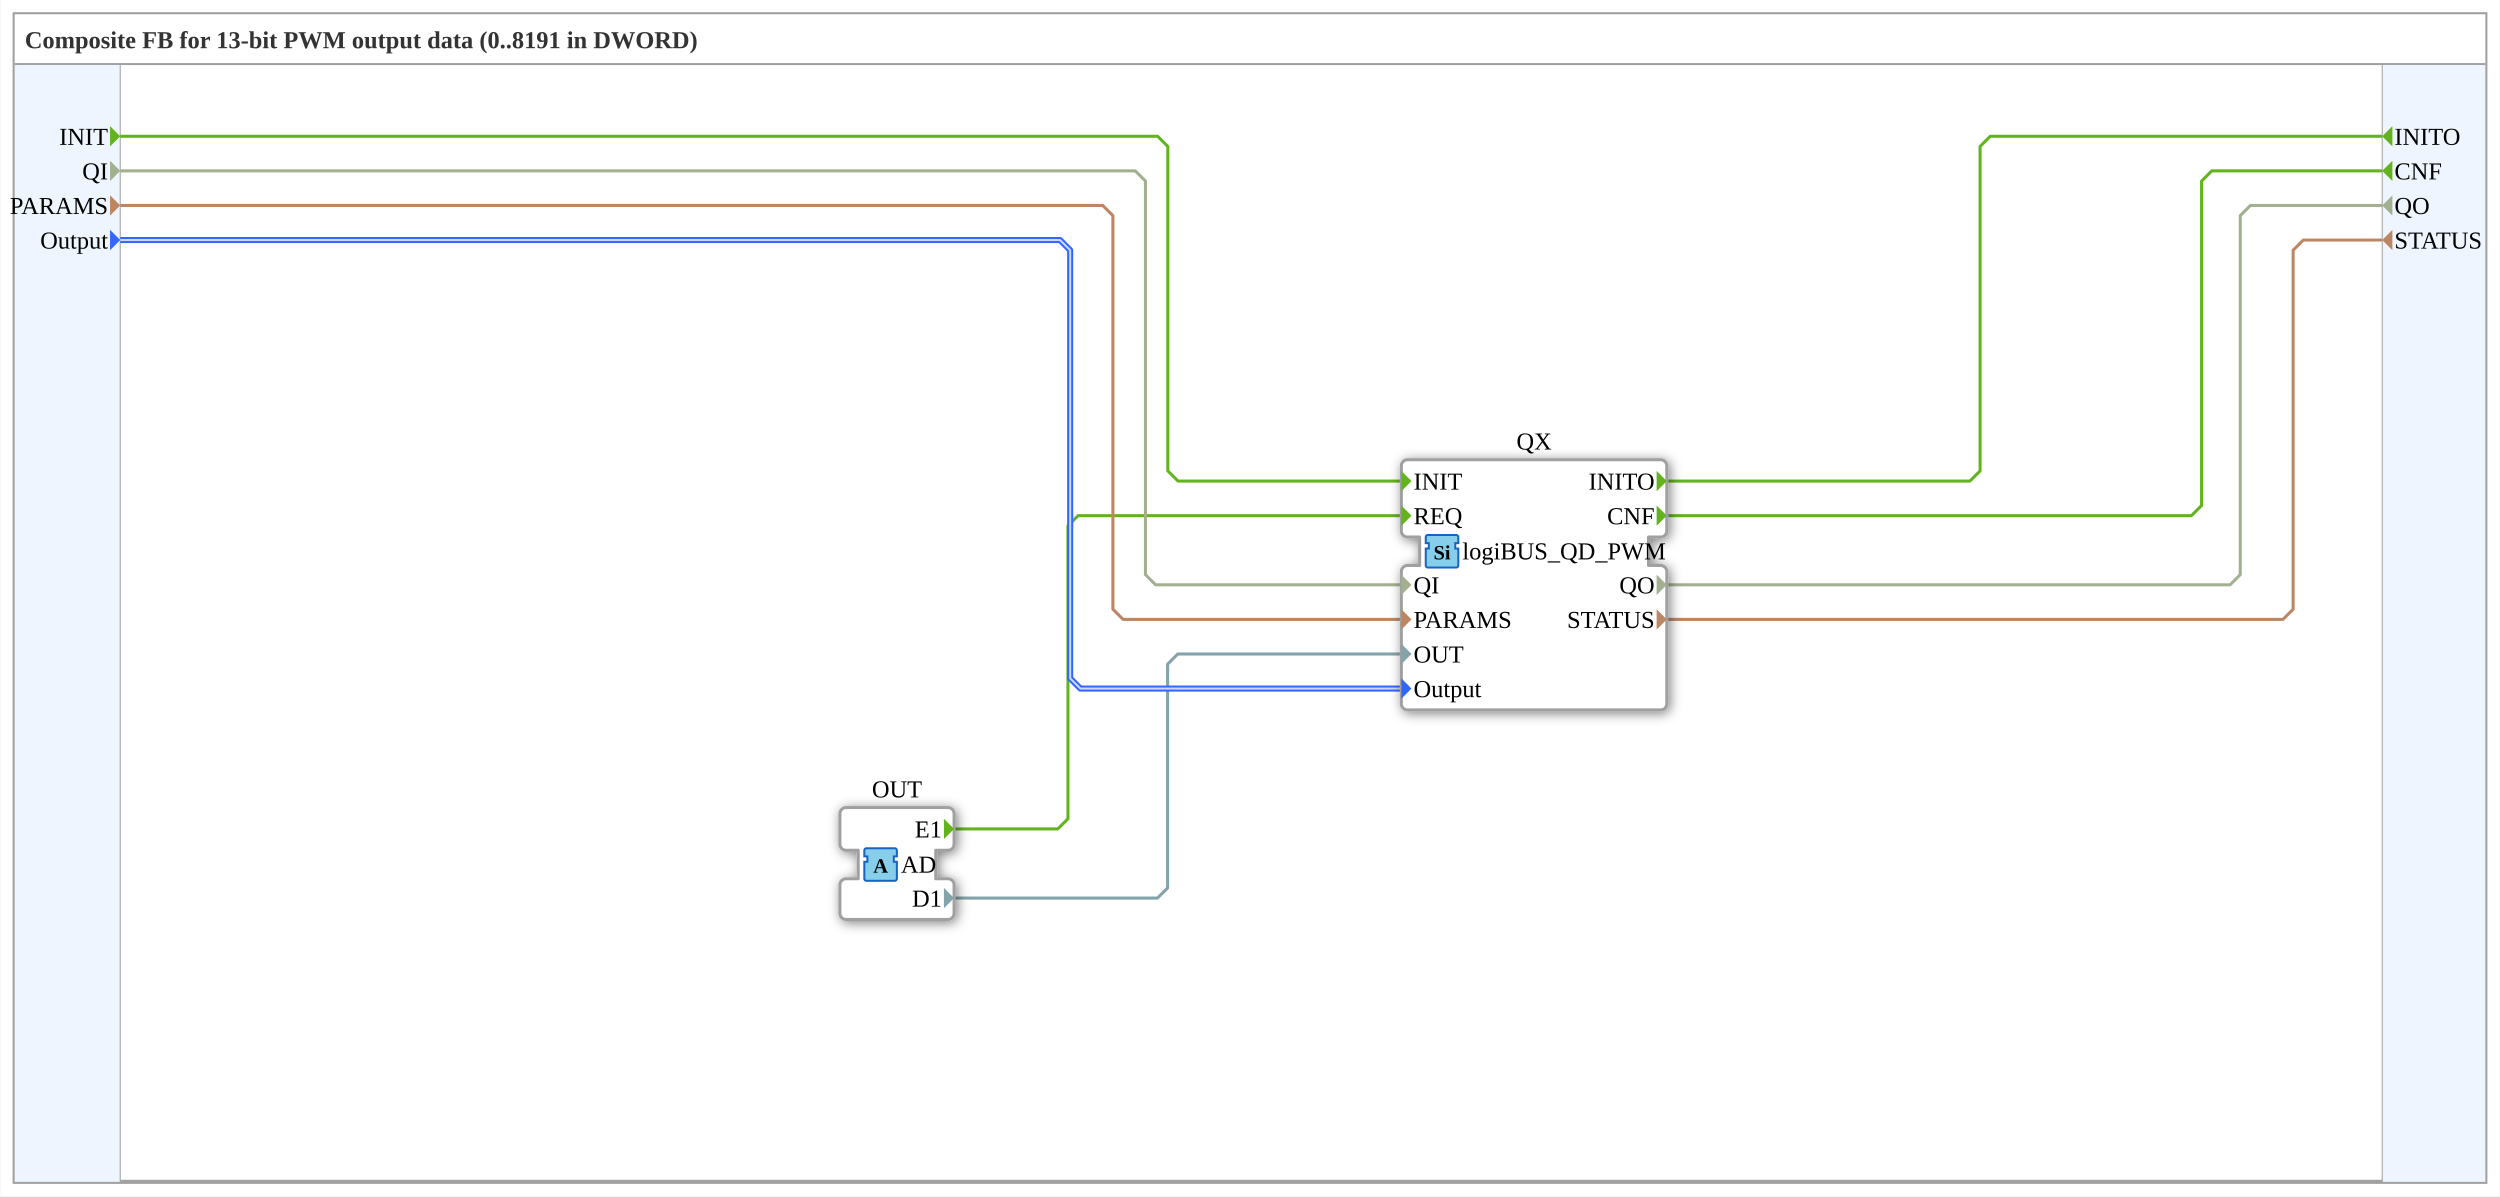
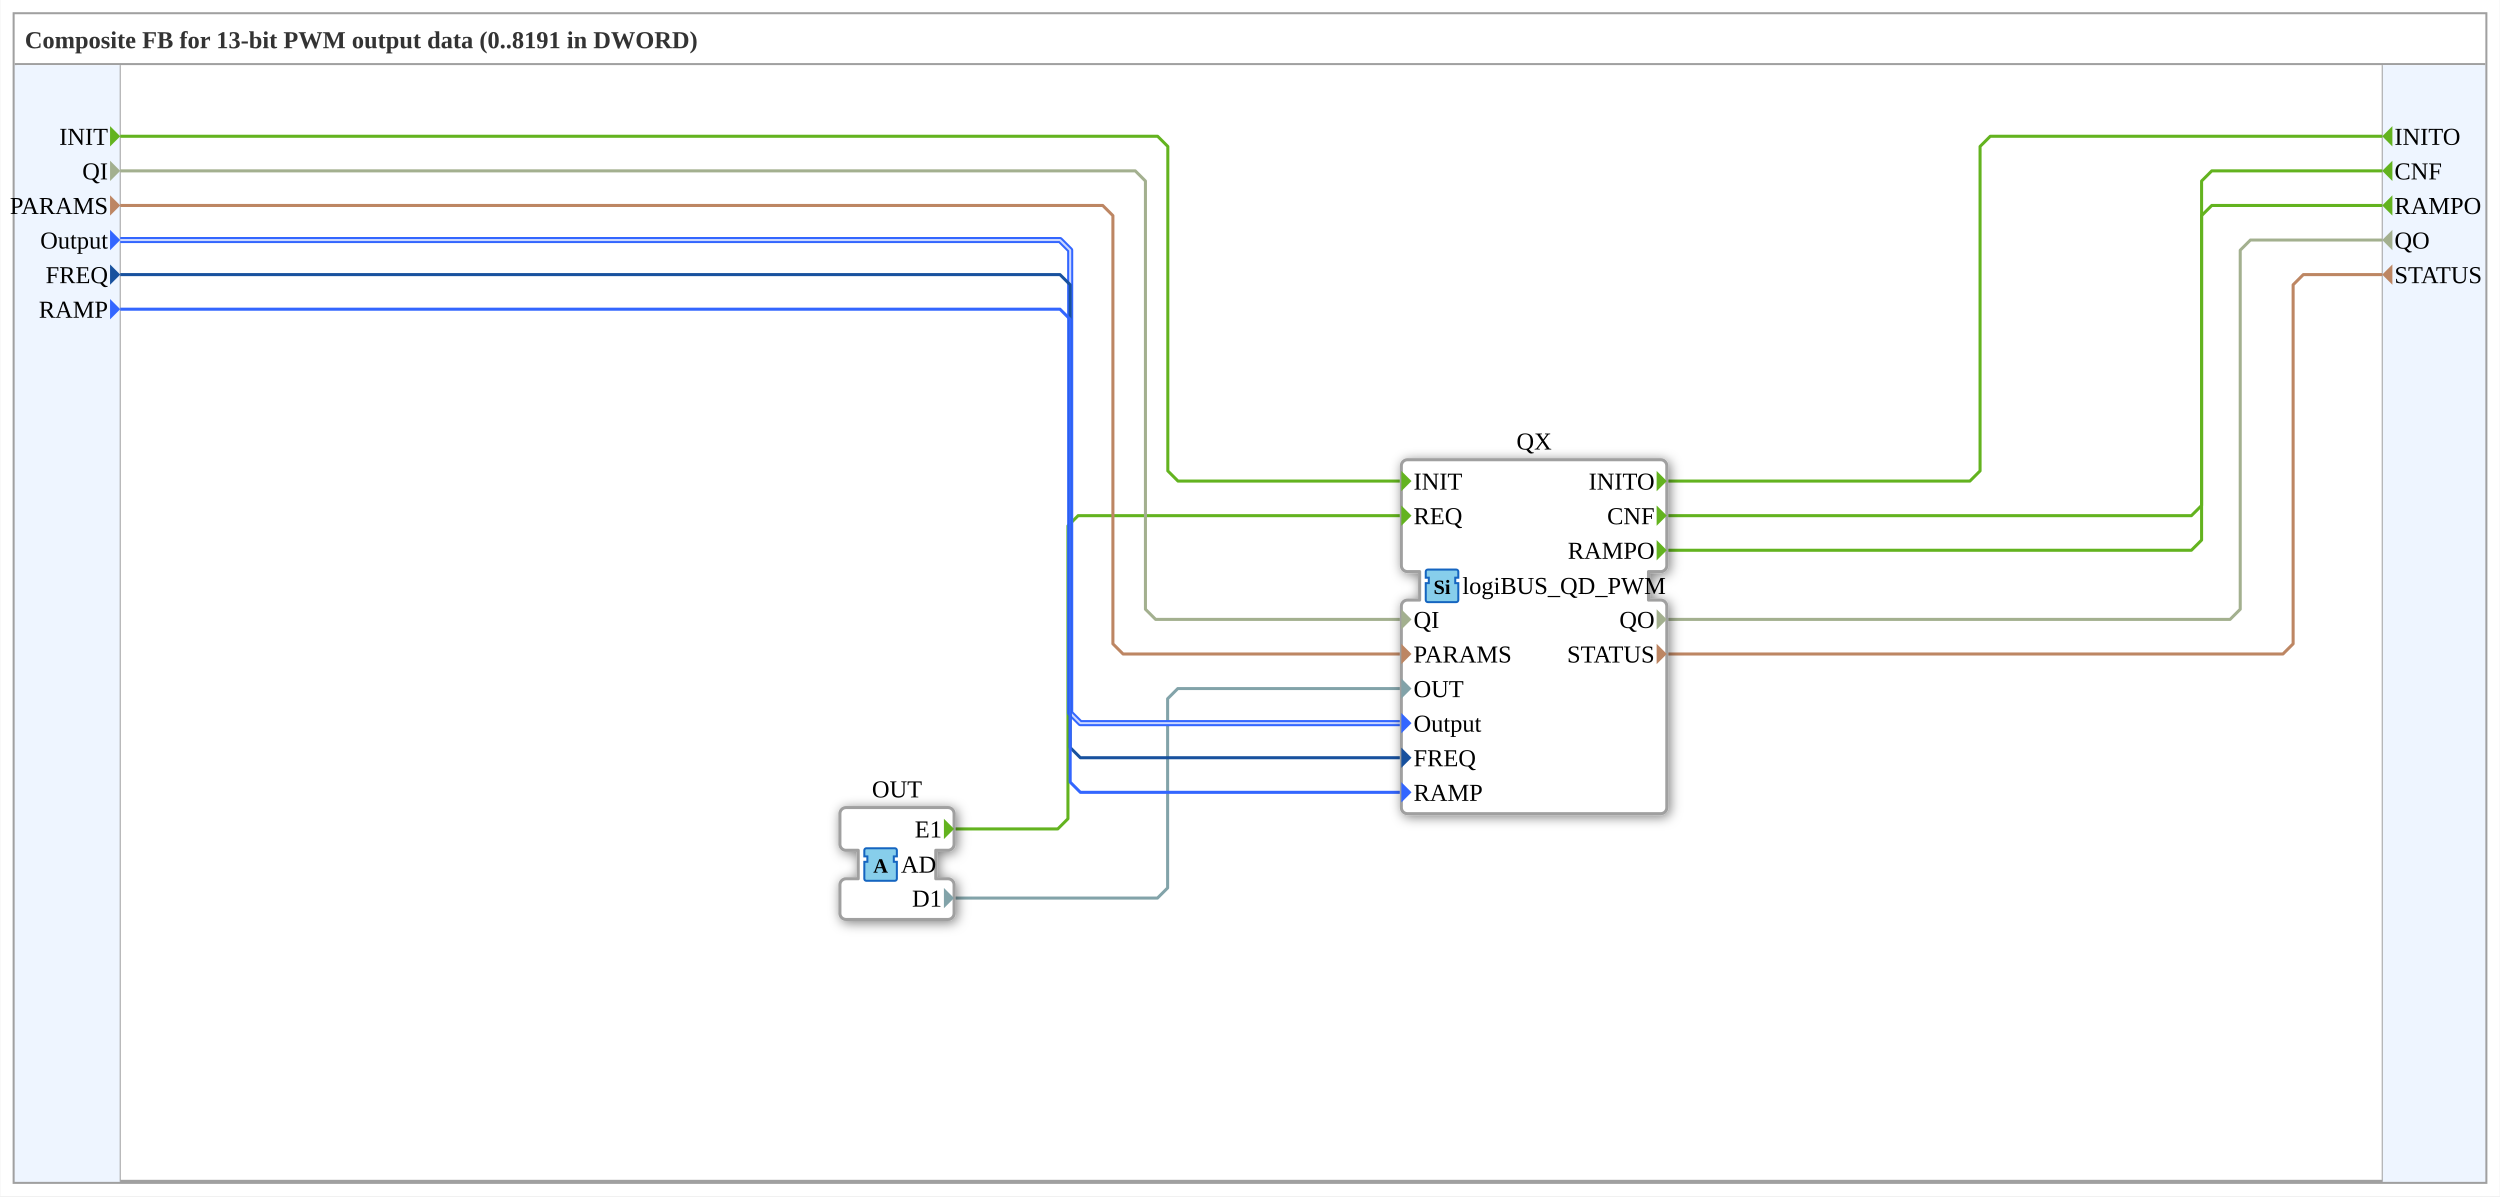
<svg xmlns="http://www.w3.org/2000/svg" viewBox="-18.9 -151.0 1228.6 588.0" width="1229" height="588">
  <style>
    @font-face {
      font-family: "TGL 0-17_std";
      src: local("TGL 0-17_std"), url("../../../../../_static/fonts/TGL-0-17_std.ttf") format("truetype");
      font-style: normal;
      font-weight: normal;
    }
    @font-face {
      font-family: "TGL 0-17";
      src: local("TGL 0-17"), local("TGL 0-17 alt"), url("../../../../../_static/fonts/TGL-0-17_std.ttf") format("truetype");
      font-style: normal;
      font-weight: normal;
    }
    @font-face {
      font-family: "TGL 0-16_std";
      src: local("TGL 0-16_std"), url("../../../../../_static/fonts/TGL-0-16_std.ttf") format("truetype");
      font-style: normal;
      font-weight: normal;
    }
    @font-face {
      font-family: "TGL 0-16";
      src: local("TGL 0-16"), url("../../../../../_static/fonts/TGL-0-16_std.ttf") format("truetype");
      font-style: normal;
      font-weight: normal;
    }
  </style>
  <defs>
    <filter id="dropShadow" x="-20%" y="-20%" width="140%" height="140%">
      <feGaussianBlur in="SourceAlpha" stdDeviation="3" result="blur" />
      <feOffset in="blur" dx="1" dy="1" result="offsetBlur" />
      <feFlood flood-color="#000000" flood-opacity="0.5" result="shadowColor" />
      <feComposite in="shadowColor" in2="offsetBlur" operator="in" result="shadow" />
      <feMerge>
        <feMergeNode in="shadow" />
        <feMergeNode in="SourceGraphic" />
      </feMerge>
    </filter>
  </defs>
  <rect x="-18.9" y="-151.0" width="1228.6" height="588.0" fill="white" />
  <rect x="-11.9" y="-144.0" width="1214.6" height="574.0" fill="none" stroke="#A0A0A0" stroke-width="2" />
  <rect x="-11.9" y="-144.0" width="1214.6" height="25.0" fill="white" stroke="none" />
  <line x1="-11.9" y1="-119.5" x2="1202.7" y2="-119.5" stroke="#A0A0A0" stroke-width="1" />
  <text x="-6.9" y="-127.3" font-family="'TGL 0-17_std', 'TGL 0-17', 'Times New Roman', Times, serif" font-size="12" font-weight="bold" fill="#333333">Composite FB for 13-bit PWM output data (0..8191 in DWORD)</text>
  <g id="sidebars">
    <rect x="-11.9" y="-119.0" width="51.9" height="549.0" fill="#EEF5FF" stroke="none" />
    <line x1="40.0" y1="-119.0" x2="40.0" y2="430.0" stroke="#A0A0A0" stroke-width="0.5" />
    <rect x="1152.0" y="-119.0" width="50.7" height="549.0" fill="#EEF5FF" stroke="none" />
    <line x1="1152.0" y1="-119.0" x2="1152.0" y2="430.0" stroke="#A0A0A0" stroke-width="0.5" />
  </g>
  <g id="connections">
    <polyline points="40.0,-84.0 550.0,-84.0 555.0,-79.0 555.0,80.5 560.0,85.5 669.8,85.5" fill="none" stroke="#63B31F" stroke-width="1.5" stroke-linejoin="round" />
    <polyline points="800.2,85.5 949.3,85.5 954.3,80.5 954.3,-79.0 959.3,-84.0 1152.0,-84.0" fill="none" stroke="#63B31F" stroke-width="1.5" stroke-linejoin="round" />
    <polyline points="449.9,256.5 500.9,256.5 505.9,251.5 505.9,107.5 510.9,102.5 669.8,102.5" fill="none" stroke="#63B31F" stroke-width="1.5" stroke-linejoin="round" />
    <polyline points="800.2,102.5 1058.2,102.5 1063.2,97.5 1063.2,-62.0 1068.2,-67.0 1152.0,-67.0" fill="none" stroke="#63B31F" stroke-width="1.5" stroke-linejoin="round" />
-     <polyline points="449.9,290.5 549.9,290.5 554.9,285.5 554.9,175.5 559.9,170.5 669.8,170.5" fill="none" stroke="#82A3A9" stroke-width="1.5" stroke-linejoin="round" />
-     <polyline points="40.0,-67.0 539.0,-67.0 544.0,-62.0 544.0,131.5 549.0,136.5 669.8,136.5" fill="none" stroke="#A3B08F" stroke-width="1.5" stroke-linejoin="round" />
-     <polyline points="40.0,-50.0 523.0,-50.0 528.0,-45.0 528.0,148.5 533.0,153.5 669.8,153.5" fill="none" stroke="#BD8663" stroke-width="1.5" stroke-linejoin="round" />
-     <polyline points="800.2,136.5 1077.2,136.5 1082.2,131.5 1082.2,-45.0 1087.2,-50.0 1152.0,-50.0" fill="none" stroke="#A3B08F" stroke-width="1.5" stroke-linejoin="round" />
-     <polyline points="800.2,153.5 1103.2,153.5 1108.2,148.5 1108.2,-28.0 1113.2,-33.0 1152.0,-33.0" fill="none" stroke="#BD8663" stroke-width="1.5" stroke-linejoin="round" />
-     <polyline points="40.0,-33.0 502.0,-33.0 507.0,-28.0 507.0,182.5 512.0,187.5 669.8,187.5" fill="none" stroke="#3366FF" stroke-width="3" stroke-linejoin="round" />
-     <polyline points="40.0,-33.0 502.0,-33.0 507.0,-28.0 507.0,182.5 512.0,187.5 669.8,187.5" fill="none" stroke="#CCD8FF" stroke-width="1" stroke-linejoin="round" />
+     <polyline points="800.2,119.5 1058.2,119.5 1063.2,114.5 1063.2,-45.0 1068.2,-50.0 1152.0,-50.0" fill="none" stroke="#63B31F" stroke-width="1.5" stroke-linejoin="round" />
+     <polyline points="449.9,290.5 549.9,290.5 554.9,285.5 554.9,192.5 559.9,187.5 669.8,187.5" fill="none" stroke="#82A3A9" stroke-width="1.5" stroke-linejoin="round" />
+     <polyline points="40.0,-67.0 539.0,-67.0 544.0,-62.0 544.0,148.5 549.0,153.5 669.8,153.5" fill="none" stroke="#A3B08F" stroke-width="1.5" stroke-linejoin="round" />
+     <polyline points="40.0,-50.0 523.0,-50.0 528.0,-45.0 528.0,165.5 533.0,170.5 669.8,170.5" fill="none" stroke="#BD8663" stroke-width="1.5" stroke-linejoin="round" />
+     <polyline points="800.2,153.5 1077.2,153.5 1082.2,148.5 1082.2,-28.0 1087.2,-33.0 1152.0,-33.0" fill="none" stroke="#A3B08F" stroke-width="1.5" stroke-linejoin="round" />
+     <polyline points="800.2,170.5 1103.2,170.5 1108.2,165.5 1108.2,-11.0 1113.2,-16.0 1152.0,-16.0" fill="none" stroke="#BD8663" stroke-width="1.5" stroke-linejoin="round" />
+     <polyline points="40.0,-33.0 502.0,-33.0 507.0,-28.0 507.0,199.5 512.0,204.5 669.8,204.5" fill="none" stroke="#3366FF" stroke-width="3" stroke-linejoin="round" />
+     <polyline points="40.0,-33.0 502.0,-33.0 507.0,-28.0 507.0,199.5 512.0,204.5 669.8,204.5" fill="none" stroke="#CCD8FF" stroke-width="1" stroke-linejoin="round" />
+     <polyline points="40.0,-16.0 502.0,-16.0 507.0,-11.0 507.0,216.5 512.0,221.5 669.8,221.5" fill="none" stroke="#18519E" stroke-width="1.5" stroke-linejoin="round" />
+     <polyline points="40.0,1.0 502.0,1.0 507.0,6.0 507.0,233.5 512.0,238.5 669.8,238.5" fill="none" stroke="#3366FF" stroke-width="1.5" stroke-linejoin="round" />
  </g>
  <g id="interface_ports">
    <polygon points="35.0,-89.0 40.0,-84.0 35.0,-79.0" fill="#63B31F" />
    <text x="34.0" y="-79.8" font-family="'TGL 0-17_std', 'TGL 0-17', 'Times New Roman', Times, serif" font-size="12" fill="#000000" text-anchor="end">INIT</text>
    <polygon points="1157.0,-89.0 1152.0,-84.0 1157.0,-79.0" fill="#63B31F" />
    <text x="1158.0" y="-79.8" font-family="'TGL 0-17_std', 'TGL 0-17', 'Times New Roman', Times, serif" font-size="12" fill="#000000" text-anchor="start">INITO</text>
    <polygon points="1157.0,-72.0 1152.0,-67.0 1157.0,-62.0" fill="#63B31F" />
    <text x="1158.0" y="-62.8" font-family="'TGL 0-17_std', 'TGL 0-17', 'Times New Roman', Times, serif" font-size="12" fill="#000000" text-anchor="start">CNF</text>
+     <polygon points="1157.0,-55.0 1152.0,-50.0 1157.0,-45.0" fill="#63B31F" />
+     <text x="1158.0" y="-45.8" font-family="'TGL 0-17_std', 'TGL 0-17', 'Times New Roman', Times, serif" font-size="12" fill="#000000" text-anchor="start">RAMPO</text>
    <polygon points="35.0,-72.0 40.0,-67.0 35.0,-62.0" fill="#A3B08F" />
    <text x="34.0" y="-62.8" font-family="'TGL 0-17_std', 'TGL 0-17', 'Times New Roman', Times, serif" font-size="12" fill="#000000" text-anchor="end">QI</text>
    <polygon points="35.0,-55.0 40.0,-50.0 35.0,-45.0" fill="#BD8663" />
    <text x="34.0" y="-45.8" font-family="'TGL 0-17_std', 'TGL 0-17', 'Times New Roman', Times, serif" font-size="12" fill="#000000" text-anchor="end">PARAMS</text>
    <polygon points="35.0,-38.0 40.0,-33.0 35.0,-28.0" fill="#3366FF" />
    <text x="34.0" y="-28.8" font-family="'TGL 0-17_std', 'TGL 0-17', 'Times New Roman', Times, serif" font-size="12" fill="#000000" text-anchor="end">Output</text>
-     <polygon points="1157.0,-55.0 1152.0,-50.0 1157.0,-45.0" fill="#A3B08F" />
-     <text x="1158.0" y="-45.8" font-family="'TGL 0-17_std', 'TGL 0-17', 'Times New Roman', Times, serif" font-size="12" fill="#000000" text-anchor="start">QO</text>
-     <polygon points="1157.0,-38.0 1152.0,-33.0 1157.0,-28.0" fill="#BD8663" />
-     <text x="1158.0" y="-28.8" font-family="'TGL 0-17_std', 'TGL 0-17', 'Times New Roman', Times, serif" font-size="12" fill="#000000" text-anchor="start">STATUS</text>
+     <polygon points="35.0,-21.0 40.0,-16.0 35.0,-11.0" fill="#18519E" />
+     <text x="34.0" y="-11.8" font-family="'TGL 0-17_std', 'TGL 0-17', 'Times New Roman', Times, serif" font-size="12" fill="#000000" text-anchor="end">FREQ</text>
+     <polygon points="35.0,-4.0 40.0,1.0 35.0,6.0" fill="#3366FF" />
+     <text x="34.0" y="5.2" font-family="'TGL 0-17_std', 'TGL 0-17', 'Times New Roman', Times, serif" font-size="12" fill="#000000" text-anchor="end">RAMP</text>
+     <polygon points="1157.0,-38.0 1152.0,-33.0 1157.0,-28.0" fill="#A3B08F" />
+     <text x="1158.0" y="-28.8" font-family="'TGL 0-17_std', 'TGL 0-17', 'Times New Roman', Times, serif" font-size="12" fill="#000000" text-anchor="start">QO</text>
+     <polygon points="1157.0,-21.0 1152.0,-16.0 1157.0,-11.0" fill="#BD8663" />
+     <text x="1158.0" y="-11.8" font-family="'TGL 0-17_std', 'TGL 0-17', 'Times New Roman', Times, serif" font-size="12" fill="#000000" text-anchor="start">STATUS</text>
  </g>
  <g id="instances">
    <g id="fb_OUT" transform="translate(393.8, 246.0)">
      <path d="M 3 0             L 53.125 0             A 3 3 0 0 1 56.125 3             L 56.125 18             A 3 3 0 0 1 53.125 21             L 47.125 21             L 47.125 35             L 53.125 35             A 3 3 0 0 1 56.125 38             L 56.125 52             A 3 3 0 0 1 53.125 55             L 3 55             A 3 3 0 0 1 0 52             L 0 38             A 3 3 0 0 1 3 35             L 9 35             L 9 21             L 3 21             A 3 3 0 0 1 0 18             L 0 3             A 3 3 0 0 1 3 0             Z" fill="#FFFFFF" stroke="#A0A0A0" stroke-width="1.5" stroke-linejoin="round" filter="url(#dropShadow)" />
      <path d="M 13.0 20.0             L 27.0 20.0             A 1 1 0 0 1 28.0 21.0             L 28.0 24.0             L 26.5 24.0             L 26.5 26.667             L 28.0 26.667             L 28.0 35.0             A 1 1 0 0 1 27.0 36.0             L 13.0 36.0             A 1 1 0 0 1 12.0 35.0             L 12.0 26.667             L 13.5 26.667             L 13.5 24.0             L 12.0 24.0             L 12.0 21.0             A 1 1 0 0 1 13.0 20.0             Z" fill="#87CEEB" stroke="#1565C0" stroke-width="1" />
      <text x="20.0" y="32.0" font-family="'TGL 0-17_std', 'TGL 0-17', 'Times New Roman', Times, serif" font-size="10" font-weight="bold" fill="#000000" text-anchor="middle">A</text>
      <text x="30.0" y="32.0" font-family="'TGL 0-16_std', 'TGL 0-16', 'Times New Roman', Times, serif" font-size="12" fill="#000000">AD</text>
      <polygon points="51.125,5.5 56.125,10.5 51.125,15.5" fill="#63B31F" />
      <text x="50.125" y="14.7" font-family="'TGL 0-17_std', 'TGL 0-17', 'Times New Roman', Times, serif" font-size="12" fill="#000000" text-anchor="end">E1</text>
      <polygon points="51.125,39.5 56.125,44.5 51.125,49.5" fill="#82A3A9" />
      <text x="50.125" y="48.7" font-family="'TGL 0-17_std', 'TGL 0-17', 'Times New Roman', Times, serif" font-size="12" fill="#000000" text-anchor="end">D1</text>
      <text x="28.062" y="-5" font-family="'TGL 0-17_std', 'TGL 0-17', 'Times New Roman', Times, serif" font-size="12" fill="#000000" text-anchor="middle">OUT</text>
    </g>
    <g id="fb_QX" transform="translate(669.8, 75.0)">
-       <path d="M 3 0             L 127.5 0             A 3 3 0 0 1 130.5 3             L 130.5 35             A 3 3 0 0 1 127.5 38             L 121.5 38             L 121.5 52             L 127.5 52             A 3 3 0 0 1 130.5 55             L 130.5 120             A 3 3 0 0 1 127.5 123             L 3 123             A 3 3 0 0 1 0 120             L 0 55             A 3 3 0 0 1 3 52             L 9 52             L 9 38             L 3 38             A 3 3 0 0 1 0 35             L 0 3             A 3 3 0 0 1 3 0             Z" fill="#FFFFFF" stroke="#A0A0A0" stroke-width="1.5" stroke-linejoin="round" filter="url(#dropShadow)" />
-       <path d="M 13.0 37.0             L 27.0 37.0             A 1 1 0 0 1 28.0 38.0             L 28.0 41.0             L 26.5 41.0             L 26.5 43.667             L 28.0 43.667             L 28.0 52.0             A 1 1 0 0 1 27.0 53.0             L 13.0 53.0             A 1 1 0 0 1 12.0 52.0             L 12.0 43.667             L 13.5 43.667             L 13.5 41.0             L 12.0 41.0             L 12.0 38.0             A 1 1 0 0 1 13.0 37.0             Z" fill="#87CEEB" stroke="#1565C0" stroke-width="1" />
-       <text x="20.0" y="49.0" font-family="'TGL 0-17_std', 'TGL 0-17', 'Times New Roman', Times, serif" font-size="10" font-weight="bold" fill="#000000" text-anchor="middle">Si</text>
-       <text x="30.0" y="49.0" font-family="'TGL 0-16_std', 'TGL 0-16', 'Times New Roman', Times, serif" font-size="12" fill="#000000">logiBUS_QD_PWM</text>
+       <path d="M 3 0             L 127.5 0             A 3 3 0 0 1 130.5 3             L 130.5 52             A 3 3 0 0 1 127.5 55             L 121.5 55             L 121.5 69             L 127.5 69             A 3 3 0 0 1 130.5 72             L 130.5 171             A 3 3 0 0 1 127.5 174             L 3 174             A 3 3 0 0 1 0 171             L 0 72             A 3 3 0 0 1 3 69             L 9 69             L 9 55             L 3 55             A 3 3 0 0 1 0 52             L 0 3             A 3 3 0 0 1 3 0             Z" fill="#FFFFFF" stroke="#A0A0A0" stroke-width="1.5" stroke-linejoin="round" filter="url(#dropShadow)" />
+       <path d="M 13.0 54.0             L 27.0 54.0             A 1 1 0 0 1 28.0 55.0             L 28.0 58.0             L 26.5 58.0             L 26.5 60.667             L 28.0 60.667             L 28.0 69.0             A 1 1 0 0 1 27.0 70.0             L 13.0 70.0             A 1 1 0 0 1 12.0 69.0             L 12.0 60.667             L 13.5 60.667             L 13.5 58.0             L 12.0 58.0             L 12.0 55.0             A 1 1 0 0 1 13.0 54.0             Z" fill="#87CEEB" stroke="#1565C0" stroke-width="1" />
+       <text x="20.0" y="66.0" font-family="'TGL 0-17_std', 'TGL 0-17', 'Times New Roman', Times, serif" font-size="10" font-weight="bold" fill="#000000" text-anchor="middle">Si</text>
+       <text x="30.0" y="66.0" font-family="'TGL 0-16_std', 'TGL 0-16', 'Times New Roman', Times, serif" font-size="12" fill="#000000">logiBUS_QD_PWM</text>
      <polygon points="0,5.5 5,10.5 0,15.5" fill="#63B31F" />
      <text x="6" y="14.7" font-family="'TGL 0-17_std', 'TGL 0-17', 'Times New Roman', Times, serif" font-size="12" fill="#000000">INIT</text>
      <polygon points="0,22.5 5,27.5 0,32.5" fill="#63B31F" />
      <text x="6" y="31.7" font-family="'TGL 0-17_std', 'TGL 0-17', 'Times New Roman', Times, serif" font-size="12" fill="#000000">REQ</text>
      <polygon points="125.5,5.5 130.5,10.5 125.5,15.5" fill="#63B31F" />
      <text x="124.5" y="14.7" font-family="'TGL 0-17_std', 'TGL 0-17', 'Times New Roman', Times, serif" font-size="12" fill="#000000" text-anchor="end">INITO</text>
      <polygon points="125.5,22.5 130.5,27.5 125.5,32.5" fill="#63B31F" />
      <text x="124.5" y="31.7" font-family="'TGL 0-17_std', 'TGL 0-17', 'Times New Roman', Times, serif" font-size="12" fill="#000000" text-anchor="end">CNF</text>
-       <polygon points="0,56.5 5,61.5 0,66.5" fill="#A3B08F" />
-       <text x="6" y="65.7" font-family="'TGL 0-17_std', 'TGL 0-17', 'Times New Roman', Times, serif" font-size="12" fill="#000000">QI</text>
-       <polygon points="0,73.5 5,78.5 0,83.5" fill="#BD8663" />
-       <text x="6" y="82.7" font-family="'TGL 0-17_std', 'TGL 0-17', 'Times New Roman', Times, serif" font-size="12" fill="#000000">PARAMS</text>
-       <polygon points="0,90.5 5,95.5 0,100.5" fill="#82A3A9" />
-       <text x="6" y="99.7" font-family="'TGL 0-17_std', 'TGL 0-17', 'Times New Roman', Times, serif" font-size="12" fill="#000000">OUT</text>
-       <polygon points="0,107.5 5,112.5 0,117.5" fill="#3366FF" />
-       <text x="6" y="116.7" font-family="'TGL 0-17_std', 'TGL 0-17', 'Times New Roman', Times, serif" font-size="12" fill="#000000">Output</text>
-       <polygon points="125.5,56.5 130.5,61.5 125.5,66.5" fill="#A3B08F" />
-       <text x="124.5" y="65.7" font-family="'TGL 0-17_std', 'TGL 0-17', 'Times New Roman', Times, serif" font-size="12" fill="#000000" text-anchor="end">QO</text>
-       <polygon points="125.5,73.5 130.5,78.5 125.5,83.5" fill="#BD8663" />
-       <text x="124.5" y="82.7" font-family="'TGL 0-17_std', 'TGL 0-17', 'Times New Roman', Times, serif" font-size="12" fill="#000000" text-anchor="end">STATUS</text>
+       <polygon points="125.5,39.5 130.5,44.5 125.5,49.5" fill="#63B31F" />
+       <text x="124.5" y="48.7" font-family="'TGL 0-17_std', 'TGL 0-17', 'Times New Roman', Times, serif" font-size="12" fill="#000000" text-anchor="end">RAMPO</text>
+       <polygon points="0,73.5 5,78.5 0,83.5" fill="#A3B08F" />
+       <text x="6" y="82.7" font-family="'TGL 0-17_std', 'TGL 0-17', 'Times New Roman', Times, serif" font-size="12" fill="#000000">QI</text>
+       <polygon points="0,90.5 5,95.5 0,100.5" fill="#BD8663" />
+       <text x="6" y="99.7" font-family="'TGL 0-17_std', 'TGL 0-17', 'Times New Roman', Times, serif" font-size="12" fill="#000000">PARAMS</text>
+       <polygon points="0,107.5 5,112.5 0,117.5" fill="#82A3A9" />
+       <text x="6" y="116.7" font-family="'TGL 0-17_std', 'TGL 0-17', 'Times New Roman', Times, serif" font-size="12" fill="#000000">OUT</text>
+       <polygon points="0,124.5 5,129.5 0,134.5" fill="#3366FF" />
+       <text x="6" y="133.7" font-family="'TGL 0-17_std', 'TGL 0-17', 'Times New Roman', Times, serif" font-size="12" fill="#000000">Output</text>
+       <polygon points="0,141.5 5,146.5 0,151.5" fill="#18519E" />
+       <text x="6" y="150.7" font-family="'TGL 0-17_std', 'TGL 0-17', 'Times New Roman', Times, serif" font-size="12" fill="#000000">FREQ</text>
+       <polygon points="0,158.5 5,163.5 0,168.5" fill="#3366FF" />
+       <text x="6" y="167.7" font-family="'TGL 0-17_std', 'TGL 0-17', 'Times New Roman', Times, serif" font-size="12" fill="#000000">RAMP</text>
+       <polygon points="125.5,73.5 130.5,78.5 125.5,83.5" fill="#A3B08F" />
+       <text x="124.5" y="82.7" font-family="'TGL 0-17_std', 'TGL 0-17', 'Times New Roman', Times, serif" font-size="12" fill="#000000" text-anchor="end">QO</text>
+       <polygon points="125.5,90.5 130.5,95.5 125.5,100.5" fill="#BD8663" />
+       <text x="124.5" y="99.7" font-family="'TGL 0-17_std', 'TGL 0-17', 'Times New Roman', Times, serif" font-size="12" fill="#000000" text-anchor="end">STATUS</text>
      <text x="65.25" y="-5" font-family="'TGL 0-17_std', 'TGL 0-17', 'Times New Roman', Times, serif" font-size="12" fill="#000000" text-anchor="middle">QX</text>
    </g>
  </g>
</svg>
